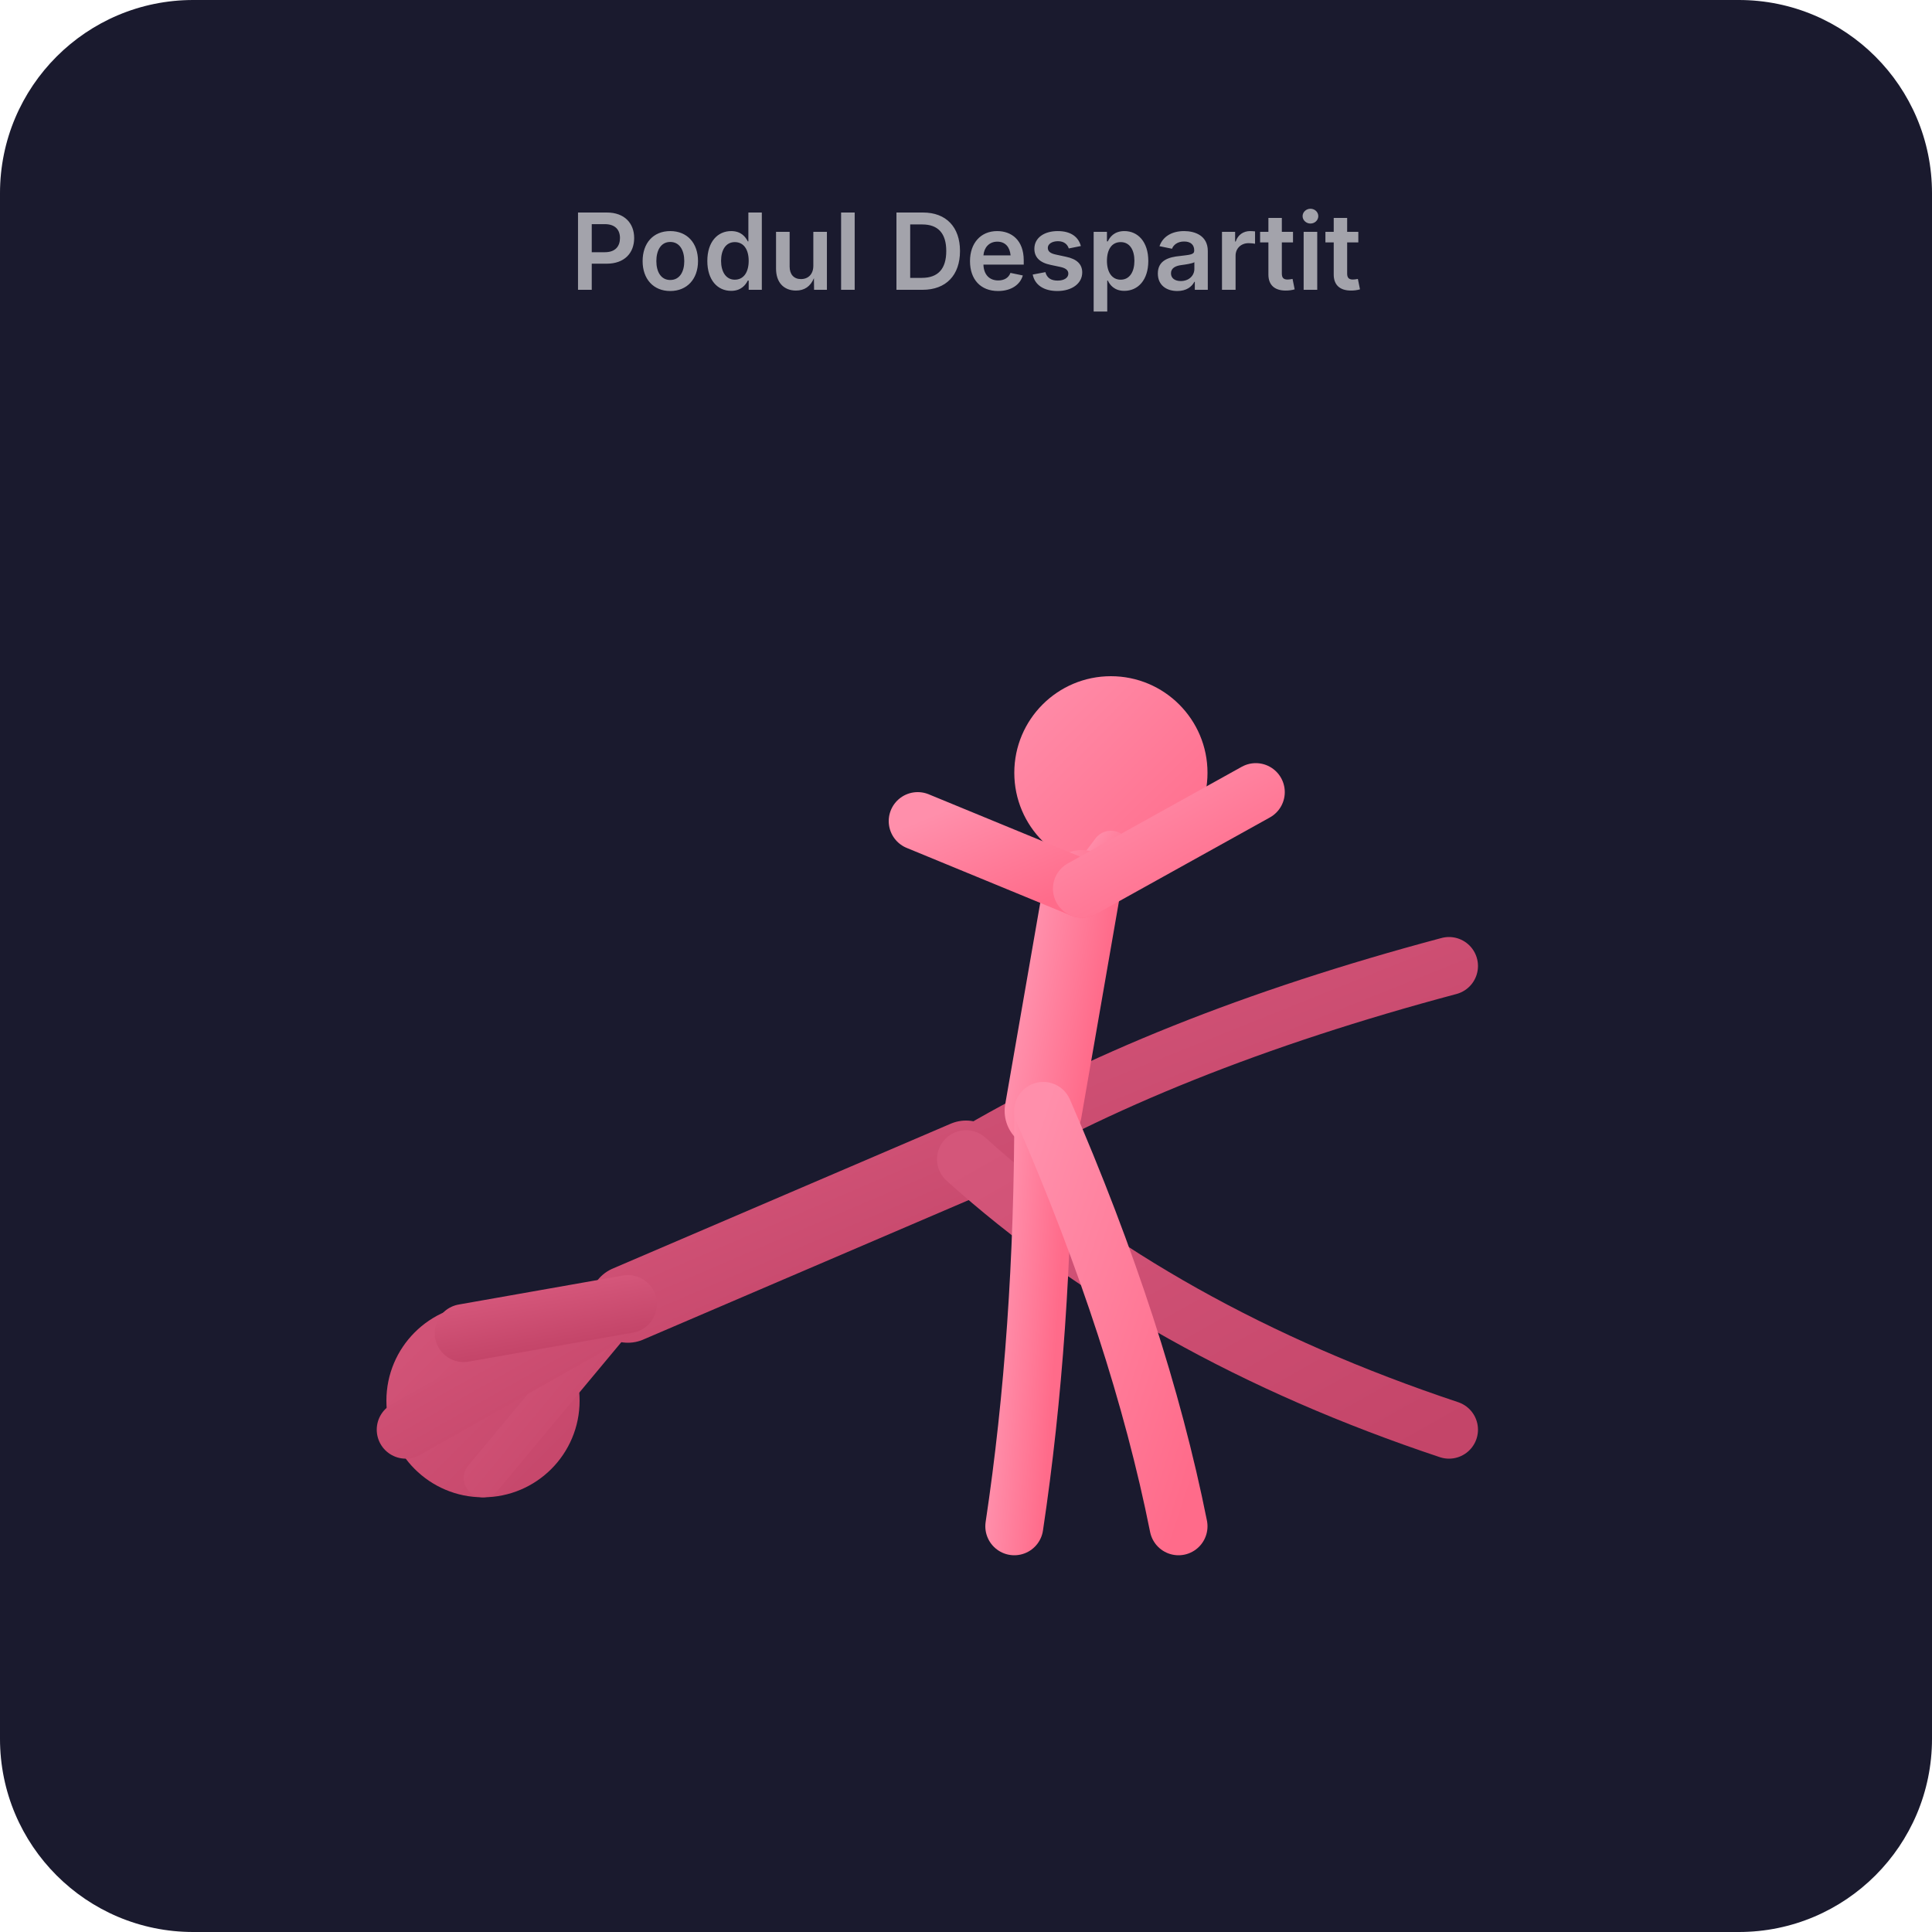
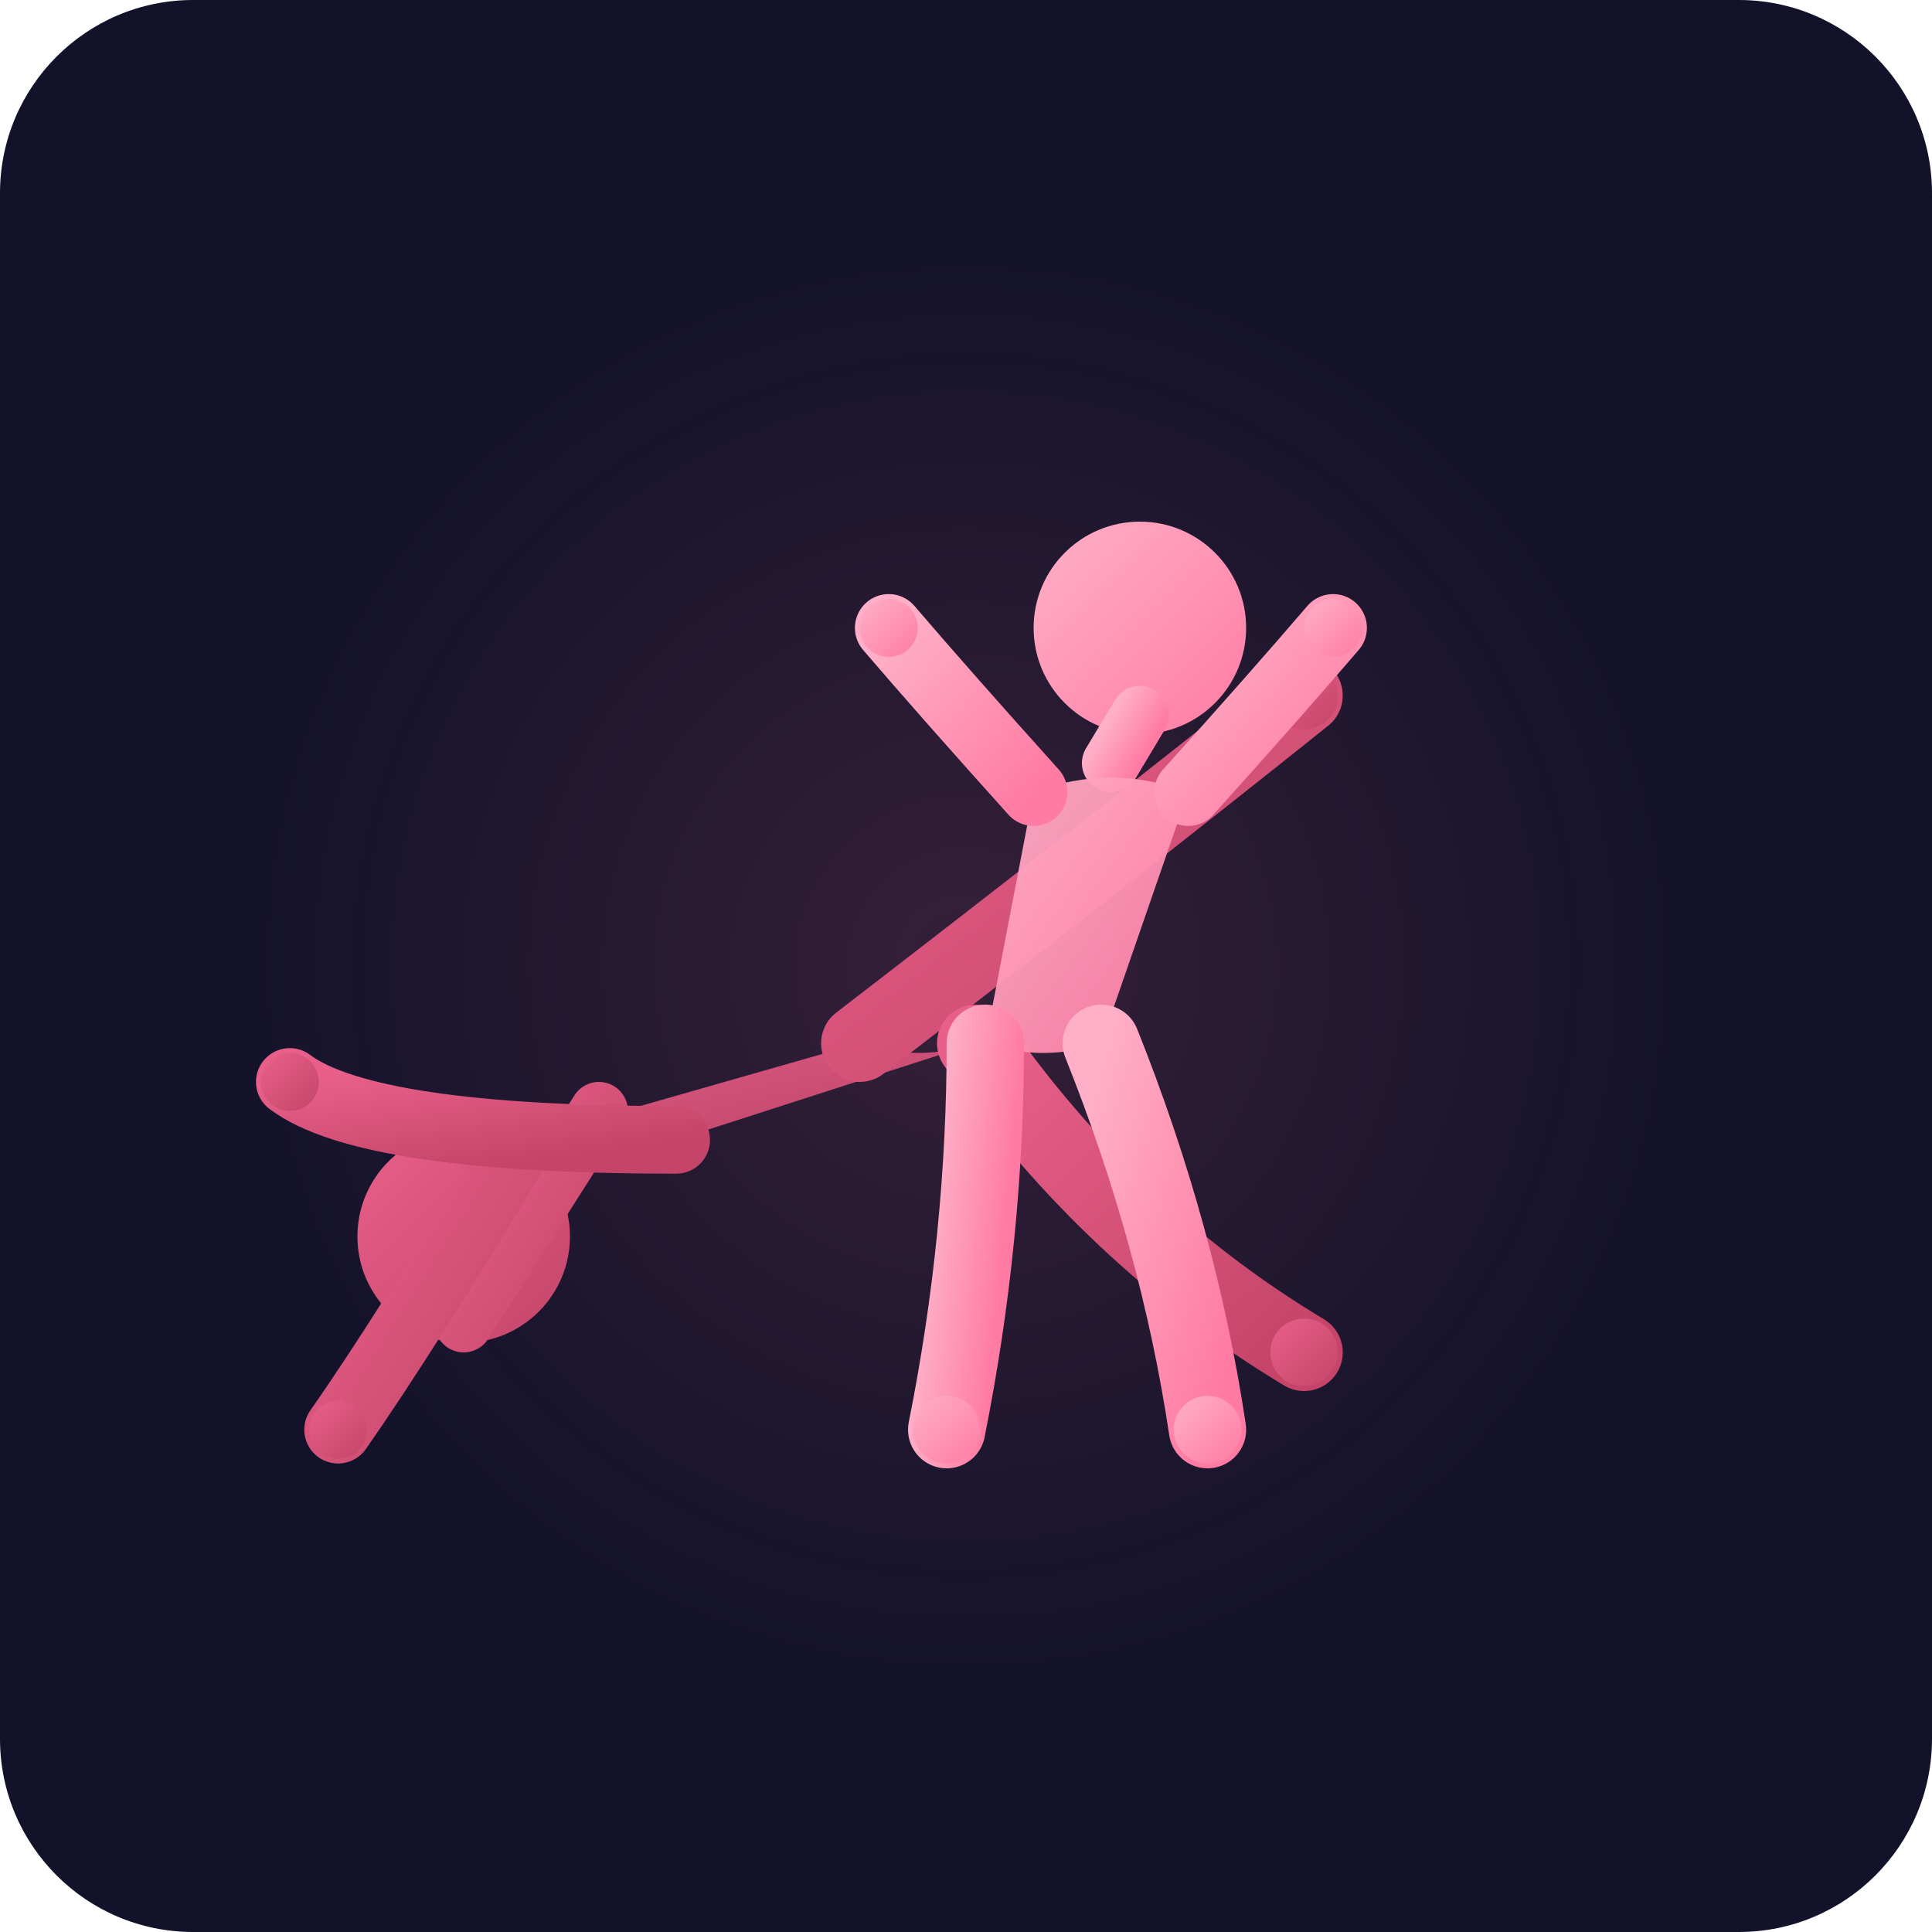
<svg xmlns="http://www.w3.org/2000/svg" viewBox="0 0 200 200" width="200" height="200">
  <defs>
    <linearGradient id="g1" x1="0%" y1="0%" x2="100%" y2="100%">
-       <stop offset="0%" style="stop-color:#FF8FAB;stop-opacity:1" />
-       <stop offset="100%" style="stop-color:#FF6B8A;stop-opacity:1" />
+       <stop offset="0%" style="stop-color:#FFB0C8;stop-opacity:1" />
+       <stop offset="100%" style="stop-color:#FF7BA3;stop-opacity:1" />
    </linearGradient>
    <linearGradient id="g2" x1="0%" y1="0%" x2="100%" y2="100%">
-       <stop offset="0%" style="stop-color:#D4567A;stop-opacity:1" />
+       <stop offset="0%" style="stop-color:#E8608A;stop-opacity:1" />
      <stop offset="100%" style="stop-color:#C44569;stop-opacity:1" />
    </linearGradient>
+     <radialGradient id="glow" cx="50%" cy="50%" r="50%">
+       <stop offset="0%" style="stop-color:#FF6B8A;stop-opacity:0.15" />
+       <stop offset="100%" style="stop-color:#FF6B8A;stop-opacity:0" />
+     </radialGradient>
  </defs>
-   <rect width="200" height="200" fill="#1a1a2e" rx="20" />
-   <text x="100" y="30" text-anchor="middle" fill="rgba(255,255,255,0.6)" font-family="-apple-system, sans-serif" font-size="11" font-weight="600">Podul Despartit</text>
-   <circle cx="50" cy="145" r="10" fill="url(#g2)" />
-   <line x1="50" y1="153" x2="65" y2="135" stroke="url(#g2)" stroke-width="4" stroke-linecap="round" />
-   <line x1="65" y1="135" x2="100" y2="120" stroke="url(#g2)" stroke-width="8" stroke-linecap="round" />
-   <path d="M65,135 Q53.5,141.5 42,148" fill="none" stroke="url(#g2)" stroke-width="6" stroke-linecap="round" />
-   <path d="M65,135 Q56.5,136.5 48,138" fill="none" stroke="url(#g2)" stroke-width="6" stroke-linecap="round" />
-   <path d="M100,120 Q120,108 150,100" fill="none" stroke="url(#g2)" stroke-width="6" stroke-linecap="round" />
-   <path d="M100,120 Q120,138 150,148" fill="none" stroke="url(#g2)" stroke-width="6" stroke-linecap="round" />
-   <circle cx="115" cy="80" r="10" fill="url(#g1)" />
-   <line x1="115" y1="88" x2="112" y2="92" stroke="url(#g1)" stroke-width="4" stroke-linecap="round" />
-   <line x1="112" y1="92" x2="108" y2="115" stroke="url(#g1)" stroke-width="8" stroke-linecap="round" />
-   <path d="M112,92 Q103.5,88.5 95,85" fill="none" stroke="url(#g1)" stroke-width="6" stroke-linecap="round" />
-   <path d="M112,92 Q121.0,87.0 130,82" fill="none" stroke="url(#g1)" stroke-width="6" stroke-linecap="round" />
-   <path d="M108,115 Q108,138 105,158" fill="none" stroke="url(#g1)" stroke-width="6" stroke-linecap="round" />
-   <path d="M108,115 Q118,138 122,158" fill="none" stroke="url(#g1)" stroke-width="6" stroke-linecap="round" />
+   <rect width="200" height="200" fill="#12122a" rx="20" />
+   <circle cx="100" cy="100" r="80" fill="url(#glow)" />
+   <circle cx="48" cy="128" r="11" fill="url(#g2)" />
+   <line x1="48" y1="137" x2="62.0" y2="115.0" stroke="url(#g2)" stroke-width="6" stroke-linecap="round" />
+   <path d="M54,118 Q62.0,115 70,118               L101,108 Q95.0,110 89,108 Z" fill="url(#g2)" opacity="0.95" />
+   <path d="M54,118 Q42,138 35,148" fill="none" stroke="url(#g2)" stroke-width="7" stroke-linecap="round" />
+   <circle cx="35" cy="148" r="3.0" fill="url(#g2)" />
+   <path d="M70,118 Q38,118 30,112" fill="none" stroke="url(#g2)" stroke-width="7" stroke-linecap="round" />
+   <circle cx="30" cy="112" r="3.0" fill="url(#g2)" />
+   <path d="M89,108 Q115,88 135,72" fill="none" stroke="url(#g2)" stroke-width="8" stroke-linecap="round" />
+   <circle cx="135" cy="72" r="3.5" fill="url(#g2)" />
+   <path d="M101,108 Q115,128 135,140" fill="none" stroke="url(#g2)" stroke-width="8" stroke-linecap="round" />
+   <circle cx="135" cy="140" r="3.5" fill="url(#g2)" />
+   <circle cx="118" cy="65" r="11" fill="url(#g1)" />
+   <line x1="118" y1="74" x2="115.0" y2="79.0" stroke="url(#g1)" stroke-width="6" stroke-linecap="round" />
+   <path d="M107,82 Q115.0,79 123,82               L114,108 Q108.0,110 102,108 Z" fill="url(#g1)" opacity="0.95" />
+   <path d="M107,82 Q98,72 92,65" fill="none" stroke="url(#g1)" stroke-width="7" stroke-linecap="round" />
+   <circle cx="92" cy="65" r="3.0" fill="url(#g1)" />
+   <path d="M123,82 Q132,72 138,65" fill="none" stroke="url(#g1)" stroke-width="7" stroke-linecap="round" />
+   <circle cx="138" cy="65" r="3.0" fill="url(#g1)" />
+   <path d="M102,108 Q102,128 98,148" fill="none" stroke="url(#g1)" stroke-width="8" stroke-linecap="round" />
+   <circle cx="98" cy="148" r="3.5" fill="url(#g1)" />
+   <path d="M114,108 Q122,128 125,148" fill="none" stroke="url(#g1)" stroke-width="8" stroke-linecap="round" />
+   <circle cx="125" cy="148" r="3.5" fill="url(#g1)" />
</svg>
